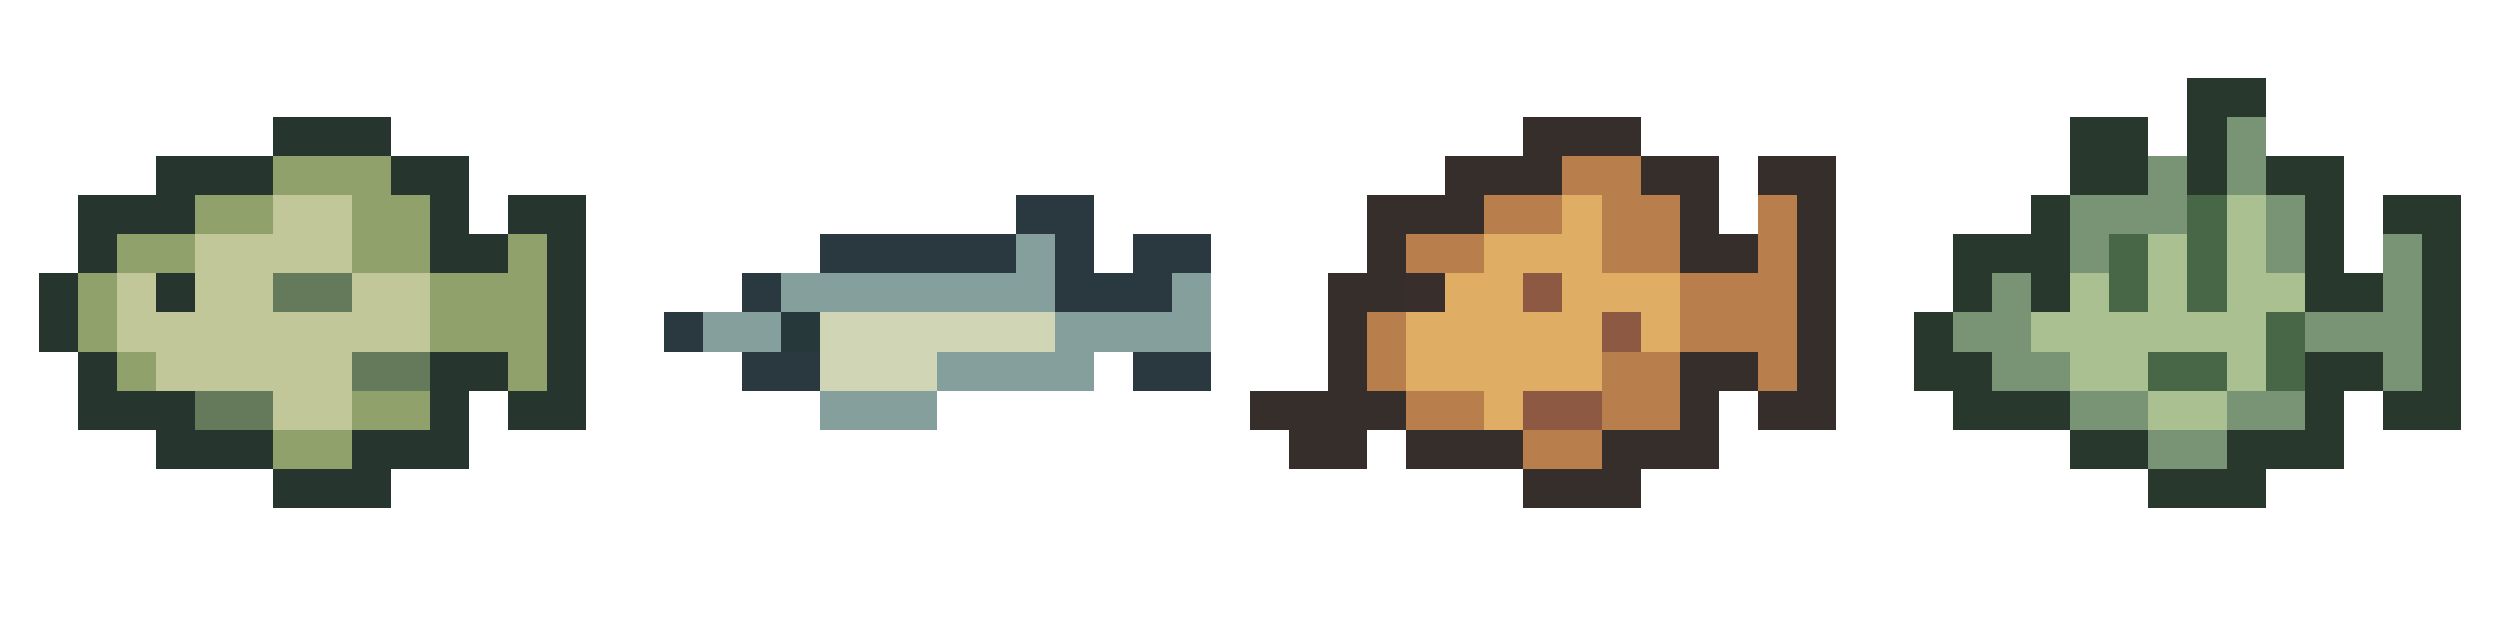
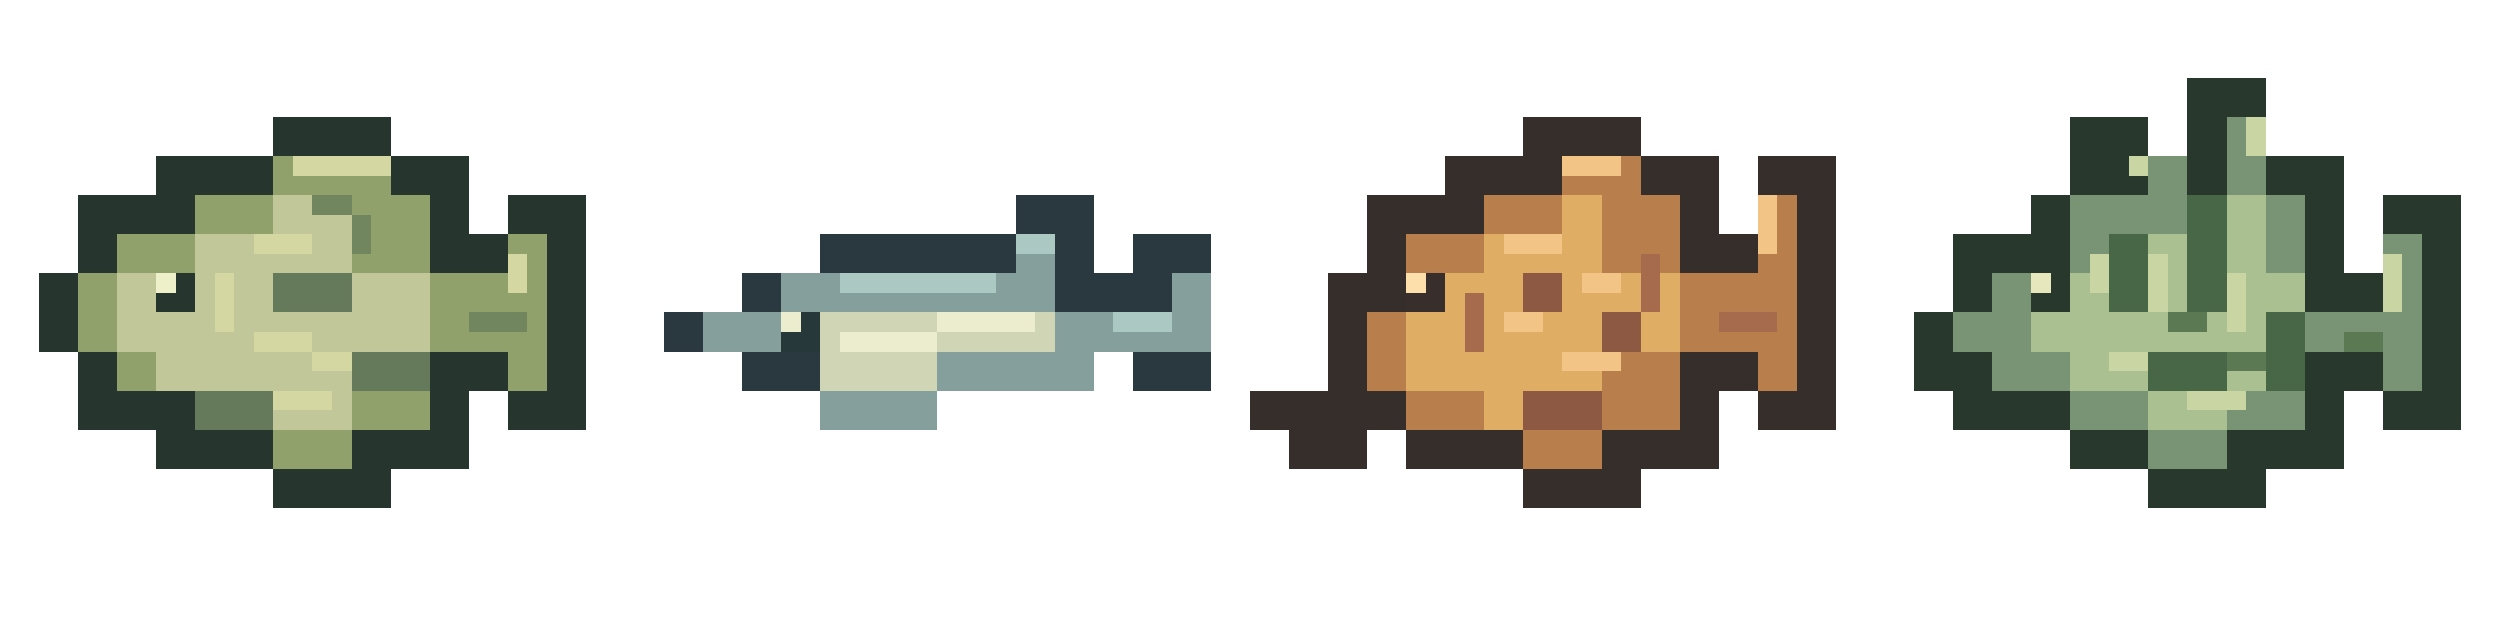
<svg xmlns="http://www.w3.org/2000/svg" width="64" height="16" viewBox="0 0 64 16" shape-rendering="crispEdges">
  <path fill="#26352e" d="M1 7h1V5h2V4h3V3h3v1h2v2h1V5h2v6h-2v-1h-1v2h-2v1H7v-1H4v-1H2V9H1z" />
  <path fill="#91a16c" d="M2 7h1V6h2V5h2V4h3v1h1v2h2V6h1v4h-1V9h-2v2H9v1H7v-1H5v-1H3V9H2z" />
  <path fill="#c1c798" d="M3 7h2V6h2V5h2v2h2v2H9v2H6v-1H4V9H3z" />
  <path fill="#647a5b" d="M7 7h2v1H7zm2 2h2v1H9zm-4 1h2v1H5z" />
  <path fill="#26352e" d="M4 7h1v1H4z" />
+   <path fill="#d5d7a2" d="M7.5 4h2.5v.5H7.5z M6.5 6h1.5v.5H6.5z M5.5 7h.5v1.5h-.5z M6.5 8.5H8V9H6.5z M8 9h1v.5H8z M7 10h1.5v.5H7z M13 6.5h.5v1H13z" />
+   <path fill="#71865e" d="M8 5h1v.5H8z M9 5.5h.5v1H9z M12 8h1.5v.5H12z" />
+   <path fill="#eef0ca" d="M4 7h.5v.5H4z" />
  <g transform="translate(16 0)">
    <path fill="#2a3840" d="M1 8h2V7h2V6h5V5h2v2h1V6h2v4h-2V9h-1v1H8v1H5v-1H3V9H1z" />
    <path fill="#849f9c" d="M2 8h2V7h6V6h1v2h3V7h1v2h-3v1H8v1H5V9H2z" />
    <path fill="#d0d5b5" d="M4 8h7v1H8v1H5V9H4z" />
    <path fill="#27383a" d="M4 8h1v1H4z" />
+     <path fill="#acc8c3" d="M5.5 7h4v.5h-4z M10 6h1v.5h-1z M12.5 8h1.5v.5h-1.5z" />
+     <path fill="#ecedcf" d="M4 8h.5v.5H4z M5.5 8.5H8V9H5.5z M8 8h2.5v.5H8z" />
  </g>
  <g transform="translate(32 0)">
    <path fill="#362e2a" d="M0 10h2V7h1V5h2V4h2V3h3v1h2v2h1V4h2v7h-2v-1h-1v2h-2v1H7v-1H4v-1H3v1H1v-1H0z" />
    <path fill="#b87f4c" d="M3 8h1V6h2V5h2V4h2v1h1v2h2V5h1v5h-1V9h-2v2h-2v1H7v-1H4v-1H3z" />
    <path fill="#e0ad64" d="M4 7h2V6h2V5h1v2h2v2H9v2H6v-1H4z" />
    <path fill="#8d5943" d="M7 7h1v1H7zm2 1h1v1H9zm-2 2h2v1H7z" />
    <path fill="#382e2b" d="M4 7h1v1H4z" />
+     <path fill="#f2c587" d="M8 4h1.5v.5H8z M6.5 6h1.5v.5H6.5z M8.5 7h1v.5h-1z M6.5 8h1v.5h-1z M8 9h1.5v.5H8z M13 5h.5v1.5H13z" />
+     <path fill="#a66b4c" d="M5.5 7.5H6V9h-.5z M10 6.5h.5v1.5H10z M12 8h1.5v.5H12z" />
+     <path fill="#fcdfaa" d="M4 7h.5v.5H4z" />
  </g>
  <g transform="translate(48 0)">
    <path fill="#28382d" d="M1 8h1V6h2V5h1V3h2v1h1V2h2v2h2v3h1V5h2v6h-2v-1h-1v2h-2v1H7v-1H5v-1H2v-1H1z" />
    <path fill="#799474" d="M2 8h1V7h2V5h2V4h1v1h1V3h1v2h1v3h2V6h1v4h-1V9h-2v2H9v1H7v-1H5v-1H3V9H2z" />
    <path fill="#abc091" d="M4 7h2V6h2V5h2v2h1v3H9v1H7v-1H5V9H4z" />
    <path fill="#486747" d="M6 6h1v2H6zm2-1h1v3H8zm2 3h1v2h-1zm-3 1h2v1H7z" />
    <path fill="#28382d" d="M4 7h1v1H4z" />
+     <path fill="#c9d5a3" d="M6.5 4H7v.5h-.5z M9.5 3h.5v1h-.5z M5.5 6.5h.5v1h-.5z M7 6.5h.5V8H7z M9 7h.5v1.5H9z M6 9h1v.5H6z M8 10h1.5v.5H8z M13 6.5h.5V8H13z" />
+     <path fill="#5b7953" d="M7.5 8h1v.5h-1z M9 9h1v.5H9z M12 8.5h1v.5h-1z" />
+     <path fill="#e6e7bc" d="M4 7h.5v.5H4z" />
  </g>
</svg>
